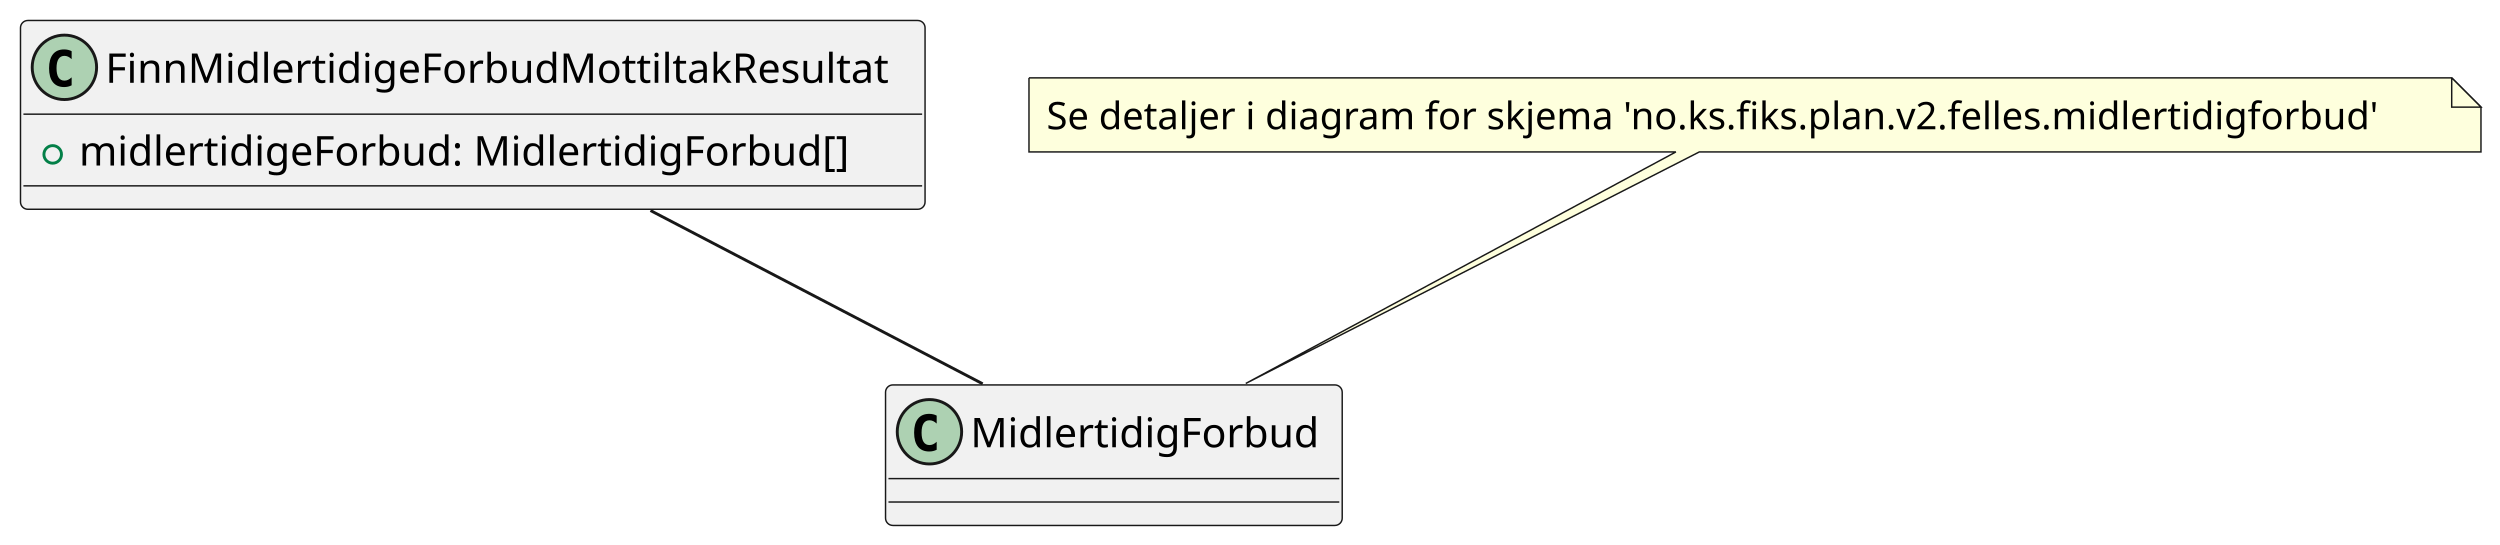
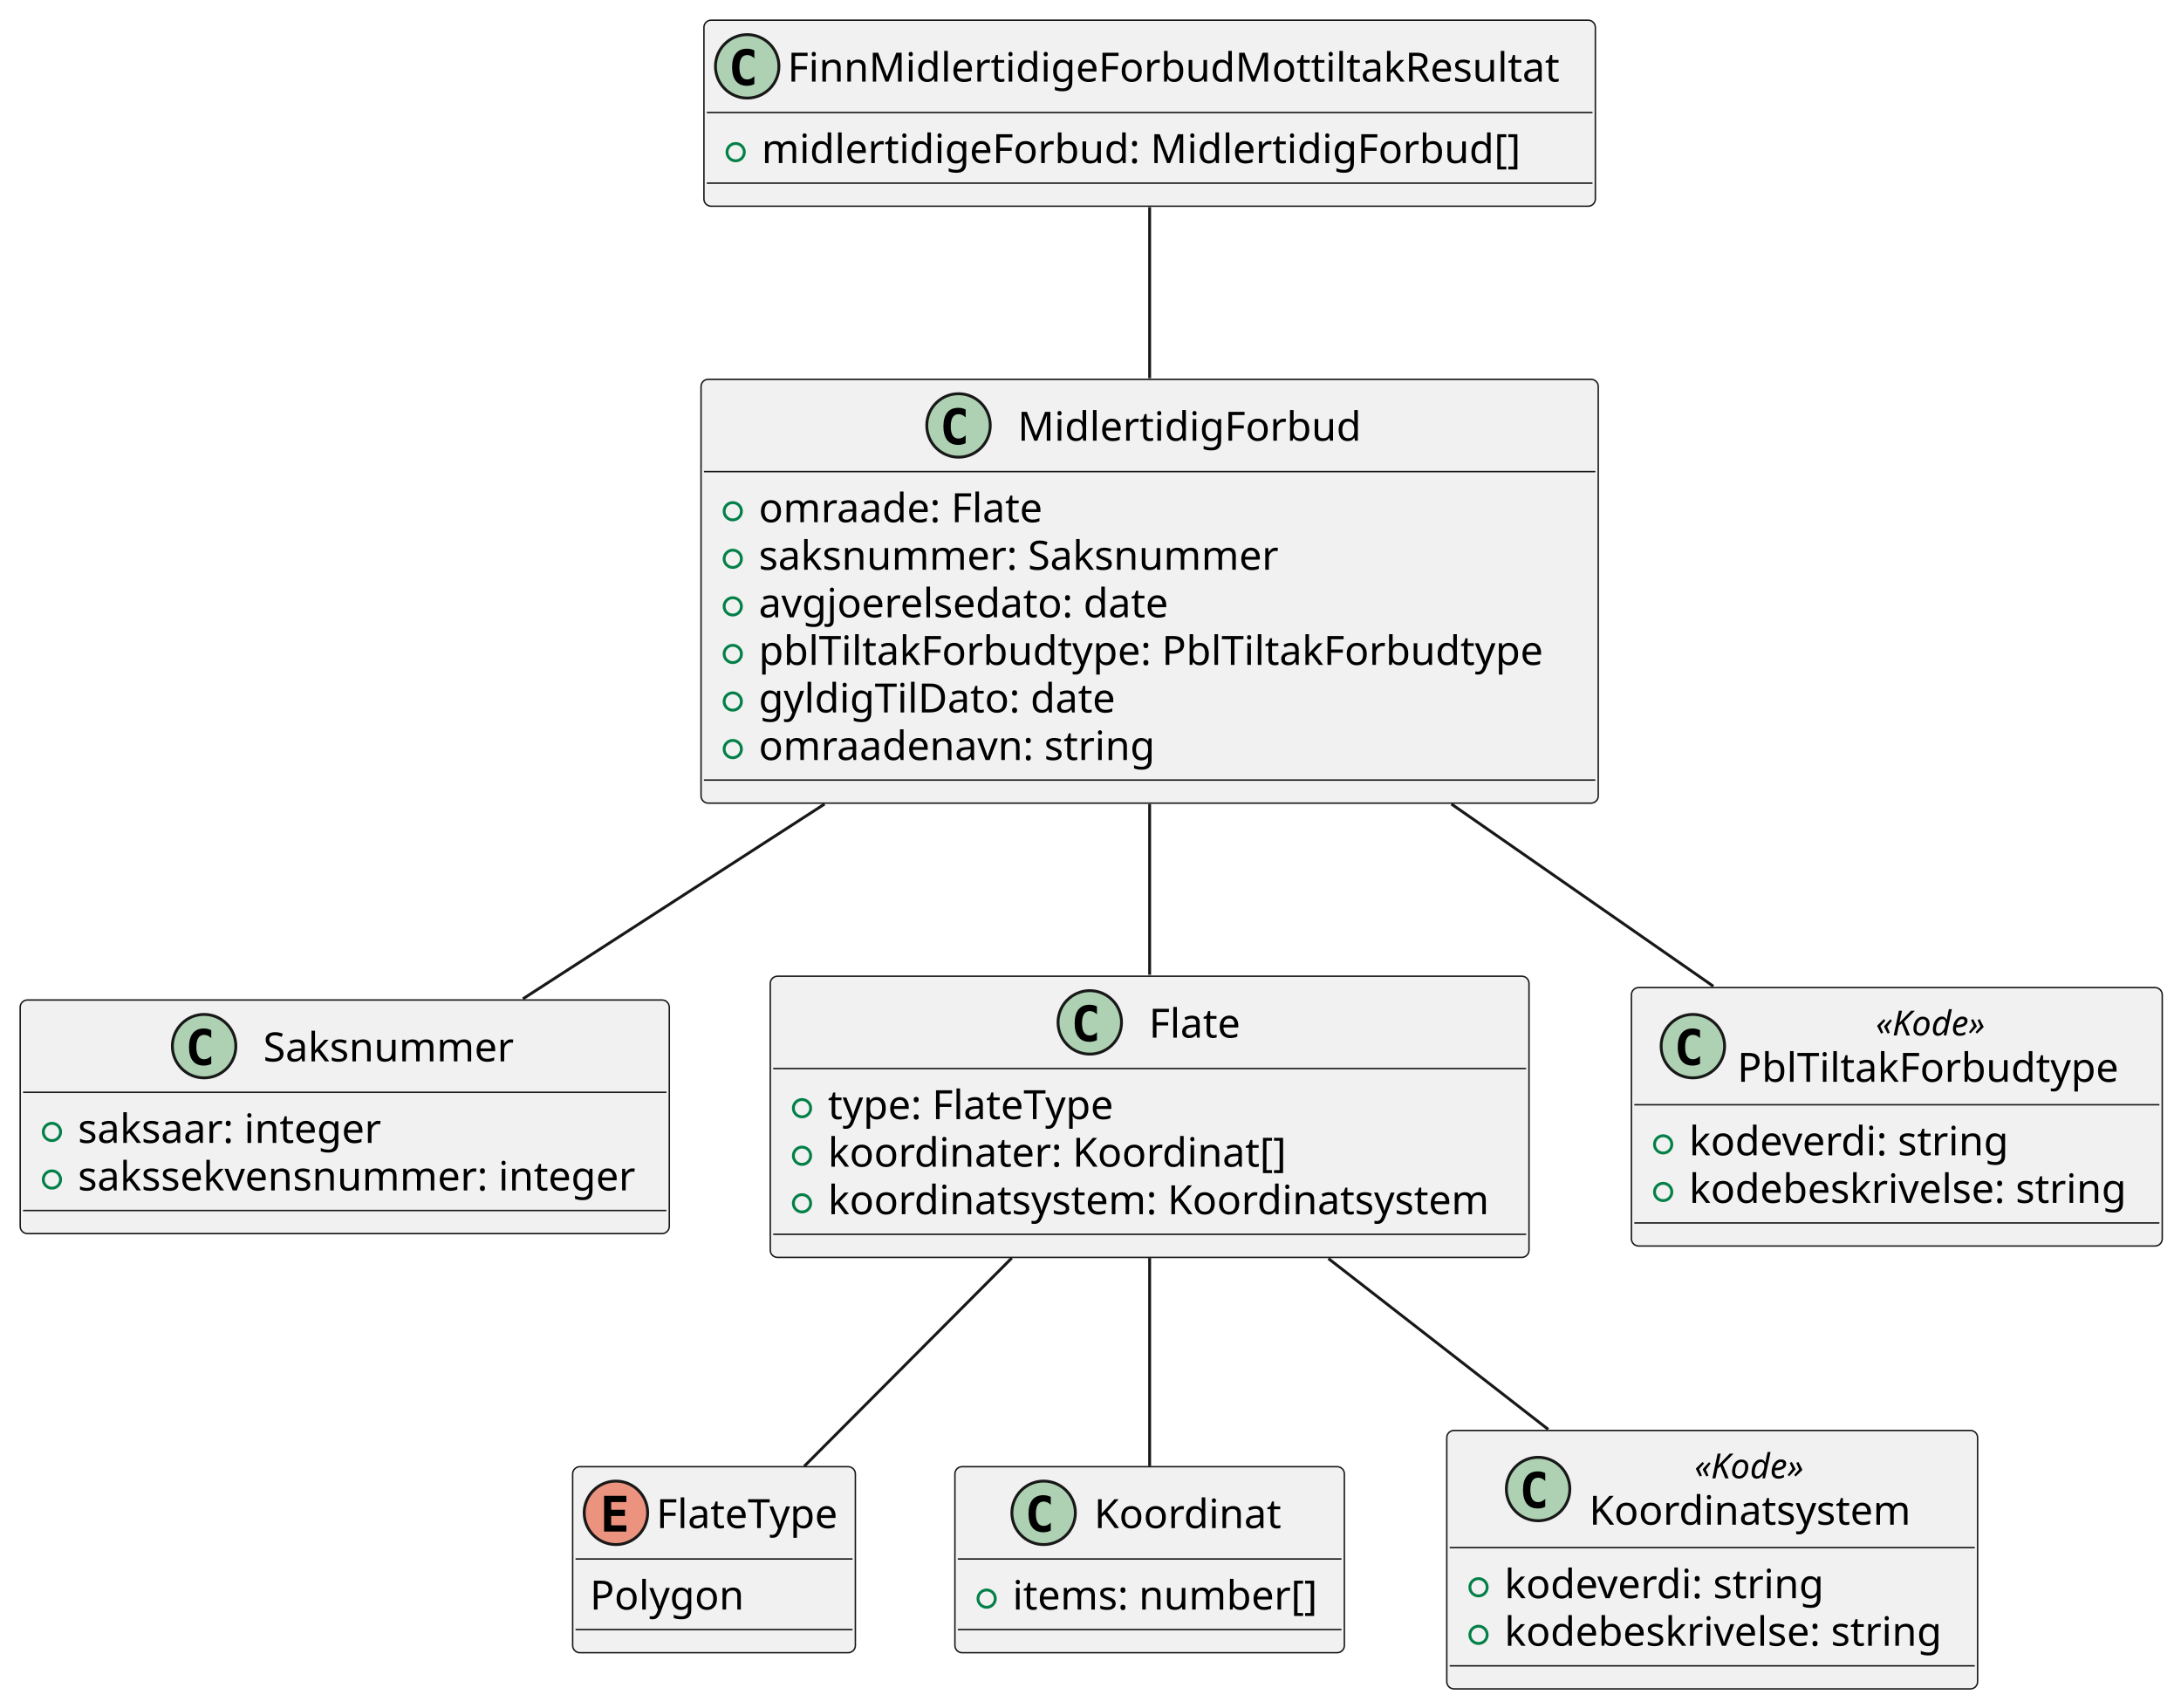
- <svg xmlns="http://www.w3.org/2000/svg" contentStyleType="text/css" height="186px" preserveAspectRatio="none" style="width:854px;height:186px;background:#FFFFFF;" version="1.1" viewBox="0 0 854 186" width="854px" zoomAndPan="magnify">
+ <svg xmlns="http://www.w3.org/2000/svg" contentStyleType="text/css" height="592px" preserveAspectRatio="none" style="width:756px;height:592px;background:#FFFFFF;" version="1.1" viewBox="0 0 756 592" width="756px" zoomAndPan="magnify">
  <defs />
  <g>
-     <g id="elem_FinnMidlertidigeForbudMottiltakResultat">
-       <rect codeLine="2" fill="#F1F1F1" height="64.488" id="FinnMidlertidigeForbudMottiltakResultat" rx="2.5" ry="2.5" style="stroke:#181818;stroke-width:0.5;" width="309" x="7" y="7" />
-       <ellipse cx="22" cy="23" fill="#ADD1B2" rx="11" ry="11" style="stroke:#181818;stroke-width:1.0;" />
-       <path d="M24.473,29.143 Q23.892,29.442 23.253,29.591 Q22.614,29.741 21.908,29.741 Q19.401,29.741 18.081,28.089 Q16.762,26.437 16.762,23.316 Q16.762,20.186 18.081,18.535 Q19.401,16.883 21.908,16.883 Q22.614,16.883 23.261,17.032 Q23.909,17.182 24.473,17.48 L24.473,20.203 Q23.842,19.622 23.249,19.352 Q22.655,19.082 22.024,19.082 Q20.68,19.082 19.995,20.149 Q19.31,21.216 19.31,23.316 Q19.31,25.408 19.995,26.474 Q20.68,27.541 22.024,27.541 Q22.655,27.541 23.249,27.271 Q23.842,27.002 24.473,26.42 Z " fill="#000000" />
-       <text fill="#000000" font-family="sans-serif" font-size="14" lengthAdjust="spacing" textLength="277" x="36" y="28.291">FinnMidlertidigeForbudMottiltakResultat</text>
-       <line style="stroke:#181818;stroke-width:0.5;" x1="8" x2="315" y1="39" y2="39" />
-       <ellipse cx="18" cy="52.744" fill="none" rx="3" ry="3" style="stroke:#038048;stroke-width:1.0;" />
-       <text fill="#000000" font-family="sans-serif" font-size="14" lengthAdjust="spacing" textLength="275" x="27" y="56.535">midlertidigeForbud: MidlertidigForbud[]</text>
-       <line style="stroke:#181818;stroke-width:0.5;" x1="8" x2="315" y1="63.488" y2="63.488" />
+     <g id="elem_Saksnummer">
+       <rect codeLine="2" fill="#F1F1F1" height="80.977" id="Saksnummer" rx="2.5" ry="2.5" style="stroke:#181818;stroke-width:0.5;" width="225" x="7" y="346.66" />
+       <ellipse cx="70.75" cy="362.66" fill="#ADD1B2" rx="11" ry="11" style="stroke:#181818;stroke-width:1.0;" />
+       <path d="M73.223,368.803 Q72.642,369.102 72.003,369.251 Q71.364,369.401 70.658,369.401 Q68.151,369.401 66.832,367.749 Q65.512,366.097 65.512,362.976 Q65.512,359.846 66.832,358.195 Q68.151,356.543 70.658,356.543 Q71.364,356.543 72.011,356.692 Q72.659,356.842 73.223,357.14 L73.223,359.863 Q72.592,359.282 71.999,359.012 Q71.405,358.743 70.774,358.743 Q69.43,358.743 68.745,359.809 Q68.06,360.876 68.06,362.976 Q68.06,365.068 68.745,366.134 Q69.43,367.201 70.774,367.201 Q71.405,367.201 71.999,366.931 Q72.592,366.661 73.223,366.08 Z " fill="#000000" />
+       <text fill="#000000" font-family="sans-serif" font-size="14" lengthAdjust="spacing" textLength="89" x="91.25" y="367.951">Saksnummer</text>
+       <line style="stroke:#181818;stroke-width:0.5;" x1="8" x2="231" y1="378.66" y2="378.66" />
+       <ellipse cx="18" cy="392.404" fill="none" rx="3" ry="3" style="stroke:#038048;stroke-width:1.0;" />
+       <text fill="#000000" font-family="sans-serif" font-size="14" lengthAdjust="spacing" textLength="109" x="27" y="396.195">saksaar: integer</text>
+       <ellipse cx="18" cy="408.892" fill="none" rx="3" ry="3" style="stroke:#038048;stroke-width:1.0;" />
+       <text fill="#000000" font-family="sans-serif" font-size="14" lengthAdjust="spacing" textLength="199" x="27" y="412.683">sakssekvensnummer: integer</text>
+       <line style="stroke:#181818;stroke-width:0.5;" x1="8" x2="231" y1="419.637" y2="419.637" />
+     </g>
+     <g id="elem_Flate">
+       <rect codeLine="1" fill="#F1F1F1" height="97.465" id="Flate" rx="2.5" ry="2.5" style="stroke:#181818;stroke-width:0.5;" width="263" x="267" y="338.42" />
+       <ellipse cx="377.75" cy="354.42" fill="#ADD1B2" rx="11" ry="11" style="stroke:#181818;stroke-width:1.0;" />
+       <path d="M380.223,360.563 Q379.642,360.862 379.003,361.011 Q378.364,361.161 377.658,361.161 Q375.151,361.161 373.832,359.509 Q372.512,357.857 372.512,354.736 Q372.512,351.606 373.832,349.955 Q375.151,348.303 377.658,348.303 Q378.364,348.303 379.011,348.452 Q379.659,348.602 380.223,348.901 L380.223,351.623 Q379.592,351.042 378.999,350.772 Q378.405,350.502 377.774,350.502 Q376.43,350.502 375.745,351.569 Q375.06,352.636 375.06,354.736 Q375.06,356.828 375.745,357.894 Q376.43,358.961 377.774,358.961 Q378.405,358.961 378.999,358.691 Q379.592,358.421 380.223,357.84 Z " fill="#000000" />
+       <text fill="#000000" font-family="sans-serif" font-size="14" lengthAdjust="spacing" textLength="33" x="398.25" y="359.711">Flate</text>
+       <line style="stroke:#181818;stroke-width:0.5;" x1="268" x2="529" y1="370.42" y2="370.42" />
+       <ellipse cx="278" cy="384.164" fill="none" rx="3" ry="3" style="stroke:#038048;stroke-width:1.0;" />
+       <text fill="#000000" font-family="sans-serif" font-size="14" lengthAdjust="spacing" textLength="103" x="287" y="387.955">type: FlateType</text>
+       <ellipse cx="278" cy="400.652" fill="none" rx="3" ry="3" style="stroke:#038048;stroke-width:1.0;" />
+       <text fill="#000000" font-family="sans-serif" font-size="14" lengthAdjust="spacing" textLength="167" x="287" y="404.443">koordinater: Koordinat[]</text>
+       <ellipse cx="278" cy="417.141" fill="none" rx="3" ry="3" style="stroke:#038048;stroke-width:1.0;" />
+       <text fill="#000000" font-family="sans-serif" font-size="14" lengthAdjust="spacing" textLength="237" x="287" y="420.932">koordinatsystem: Koordinatsystem</text>
+       <line style="stroke:#181818;stroke-width:0.5;" x1="268" x2="529" y1="427.885" y2="427.885" />
+     </g>
+     <g id="elem_FlateType">
+       <rect codeLine="11" fill="#F1F1F1" height="64.488" id="FlateType" rx="2.5" ry="2.5" style="stroke:#181818;stroke-width:0.5;" width="98" x="198.5" y="508.44" />
+       <ellipse cx="213.5" cy="524.44" fill="#EB937F" rx="11" ry="11" style="stroke:#181818;stroke-width:1.0;" />
+       <path d="M217.114,530.94 L209.394,530.94 L209.394,518.547 L217.114,518.547 L217.114,520.705 L211.843,520.705 L211.843,523.378 L216.616,523.378 L216.616,525.536 L211.843,525.536 L211.843,528.782 L217.114,528.782 Z " fill="#000000" />
+       <text fill="#000000" font-family="sans-serif" font-size="14" lengthAdjust="spacing" textLength="66" x="227.5" y="529.731">FlateType</text>
+       <line style="stroke:#181818;stroke-width:0.5;" x1="199.5" x2="295.5" y1="540.44" y2="540.44" />
+       <text fill="#000000" font-family="sans-serif" font-size="14" lengthAdjust="spacing" textLength="55" x="204.5" y="557.975">Polygon</text>
+       <line style="stroke:#181818;stroke-width:0.5;" x1="199.5" x2="295.5" y1="564.928" y2="564.928" />
+     </g>
+     <g id="elem_Koordinat">
+       <rect codeLine="15" fill="#F1F1F1" height="64.488" id="Koordinat" rx="2.5" ry="2.5" style="stroke:#181818;stroke-width:0.5;" width="135" x="331" y="508.44" />
+       <ellipse cx="361.75" cy="524.44" fill="#ADD1B2" rx="11" ry="11" style="stroke:#181818;stroke-width:1.0;" />
+       <path d="M364.223,530.583 Q363.642,530.882 363.003,531.031 Q362.364,531.181 361.658,531.181 Q359.151,531.181 357.832,529.529 Q356.512,527.877 356.512,524.756 Q356.512,521.626 357.832,519.975 Q359.151,518.323 361.658,518.323 Q362.364,518.323 363.011,518.472 Q363.659,518.622 364.223,518.92 L364.223,521.643 Q363.592,521.062 362.999,520.792 Q362.405,520.523 361.774,520.523 Q360.43,520.523 359.745,521.589 Q359.06,522.656 359.06,524.756 Q359.06,526.848 359.745,527.914 Q360.43,528.981 361.774,528.981 Q362.405,528.981 362.999,528.711 Q363.592,528.442 364.223,527.86 Z " fill="#000000" />
+       <text fill="#000000" font-family="sans-serif" font-size="14" lengthAdjust="spacing" textLength="68" x="379.25" y="529.731">Koordinat</text>
+       <line style="stroke:#181818;stroke-width:0.5;" x1="332" x2="465" y1="540.44" y2="540.44" />
+       <ellipse cx="342" cy="554.184" fill="none" rx="3" ry="3" style="stroke:#038048;stroke-width:1.0;" />
+       <text fill="#000000" font-family="sans-serif" font-size="14" lengthAdjust="spacing" textLength="109" x="351" y="557.975">items: number[]</text>
+       <line style="stroke:#181818;stroke-width:0.5;" x1="332" x2="465" y1="564.928" y2="564.928" />
+     </g>
+     <g id="elem_Koordinatsystem">
+       <rect codeLine="19" fill="#F1F1F1" height="89.598" id="Koordinatsystem" rx="2.5" ry="2.5" style="stroke:#181818;stroke-width:0.5;" width="184" x="501.5" y="495.88" />
+       <ellipse cx="533.15" cy="516.191" fill="#ADD1B2" rx="11" ry="11" style="stroke:#181818;stroke-width:1.0;" />
+       <path d="M535.623,522.334 Q535.042,522.632 534.403,522.782 Q533.764,522.931 533.058,522.931 Q530.551,522.931 529.231,521.279 Q527.912,519.628 527.912,516.506 Q527.912,513.377 529.231,511.725 Q530.551,510.073 533.058,510.073 Q533.764,510.073 534.411,510.223 Q535.059,510.372 535.623,510.671 L535.623,513.394 Q534.992,512.813 534.399,512.543 Q533.805,512.273 533.174,512.273 Q531.83,512.273 531.145,513.34 Q530.46,514.406 530.46,516.506 Q530.46,518.598 531.145,519.665 Q531.83,520.732 533.174,520.732 Q533.805,520.732 534.399,520.462 Q534.992,520.192 535.623,519.611 Z " fill="#000000" />
+       <text fill="#000000" font-family="sans-serif" font-size="12" font-style="italic" lengthAdjust="spacing" textLength="42" x="587.35" y="512.482">«Kode»</text>
+       <text fill="#000000" font-family="sans-serif" font-size="14" lengthAdjust="spacing" textLength="115" x="550.85" y="528.548">Koordinatsystem</text>
+       <line style="stroke:#181818;stroke-width:0.5;" x1="502.5" x2="684.5" y1="536.501" y2="536.501" />
+       <ellipse cx="512.5" cy="550.245" fill="none" rx="3" ry="3" style="stroke:#038048;stroke-width:1.0;" />
+       <text fill="#000000" font-family="sans-serif" font-size="14" lengthAdjust="spacing" textLength="116" x="521.5" y="554.036">kodeverdi: string</text>
+       <ellipse cx="512.5" cy="566.734" fill="none" rx="3" ry="3" style="stroke:#038048;stroke-width:1.0;" />
+       <text fill="#000000" font-family="sans-serif" font-size="14" lengthAdjust="spacing" textLength="158" x="521.5" y="570.524">kodebeskrivelse: string</text>
+       <line style="stroke:#181818;stroke-width:0.5;" x1="502.5" x2="684.5" y1="577.478" y2="577.478" />
    </g>
    <g id="elem_MidlertidigForbud">
-       <rect fill="#F1F1F1" height="48" id="MidlertidigForbud" rx="2.5" ry="2.5" style="stroke:#181818;stroke-width:0.5;" width="156" x="302.5" y="131.49" />
-       <ellipse cx="317.5" cy="147.49" fill="#ADD1B2" rx="11" ry="11" style="stroke:#181818;stroke-width:1.0;" />
-       <path d="M319.973,153.633 Q319.392,153.932 318.753,154.081 Q318.114,154.231 317.408,154.231 Q314.901,154.231 313.582,152.579 Q312.262,150.927 312.262,147.806 Q312.262,144.677 313.582,143.025 Q314.901,141.373 317.408,141.373 Q318.114,141.373 318.761,141.522 Q319.409,141.672 319.973,141.97 L319.973,144.693 Q319.342,144.112 318.749,143.842 Q318.155,143.572 317.524,143.572 Q316.18,143.572 315.495,144.639 Q314.81,145.706 314.81,147.806 Q314.81,149.898 315.495,150.964 Q316.18,152.031 317.524,152.031 Q318.155,152.031 318.749,151.761 Q319.342,151.492 319.973,150.91 Z " fill="#000000" />
-       <text fill="#000000" font-family="sans-serif" font-size="14" lengthAdjust="spacing" textLength="124" x="331.5" y="152.781">MidlertidigForbud</text>
-       <line style="stroke:#181818;stroke-width:0.5;" x1="303.5" x2="457.5" y1="163.49" y2="163.49" />
-       <line style="stroke:#181818;stroke-width:0.5;" x1="303.5" x2="457.5" y1="171.49" y2="171.49" />
+       <rect codeLine="4" fill="#F1F1F1" height="146.93" id="MidlertidigForbud" rx="2.5" ry="2.5" style="stroke:#181818;stroke-width:0.5;" width="311" x="243" y="131.49" />
+       <ellipse cx="332.25" cy="147.49" fill="#ADD1B2" rx="11" ry="11" style="stroke:#181818;stroke-width:1.0;" />
+       <path d="M334.723,153.633 Q334.142,153.932 333.503,154.081 Q332.864,154.231 332.158,154.231 Q329.651,154.231 328.332,152.579 Q327.012,150.927 327.012,147.806 Q327.012,144.677 328.332,143.025 Q329.651,141.373 332.158,141.373 Q332.864,141.373 333.511,141.522 Q334.159,141.672 334.723,141.97 L334.723,144.693 Q334.092,144.112 333.499,143.842 Q332.905,143.572 332.274,143.572 Q330.93,143.572 330.245,144.639 Q329.56,145.706 329.56,147.806 Q329.56,149.898 330.245,150.964 Q330.93,152.031 332.274,152.031 Q332.905,152.031 333.499,151.761 Q334.092,151.492 334.723,150.91 Z " fill="#000000" />
+       <text fill="#000000" font-family="sans-serif" font-size="14" lengthAdjust="spacing" textLength="124" x="352.75" y="152.781">MidlertidigForbud</text>
+       <line style="stroke:#181818;stroke-width:0.5;" x1="244" x2="553" y1="163.49" y2="163.49" />
+       <ellipse cx="254" cy="177.234" fill="none" rx="3" ry="3" style="stroke:#038048;stroke-width:1.0;" />
+       <text fill="#000000" font-family="sans-serif" font-size="14" lengthAdjust="spacing" textLength="102" x="263" y="181.025">omraade: Flate</text>
+       <ellipse cx="254" cy="193.722" fill="none" rx="3" ry="3" style="stroke:#038048;stroke-width:1.0;" />
+       <text fill="#000000" font-family="sans-serif" font-size="14" lengthAdjust="spacing" textLength="185" x="263" y="197.513">saksnummer: Saksnummer</text>
+       <ellipse cx="254" cy="210.211" fill="none" rx="3" ry="3" style="stroke:#038048;stroke-width:1.0;" />
+       <text fill="#000000" font-family="sans-serif" font-size="14" lengthAdjust="spacing" textLength="147" x="263" y="214.002">avgjoerelsedato: date</text>
+       <ellipse cx="254" cy="226.699" fill="none" rx="3" ry="3" style="stroke:#038048;stroke-width:1.0;" />
+       <text fill="#000000" font-family="sans-serif" font-size="14" lengthAdjust="spacing" textLength="285" x="263" y="230.49">pblTiltakForbudtype: PblTiltakForbudtype</text>
+       <ellipse cx="254" cy="243.187" fill="none" rx="3" ry="3" style="stroke:#038048;stroke-width:1.0;" />
+       <text fill="#000000" font-family="sans-serif" font-size="14" lengthAdjust="spacing" textLength="129" x="263" y="246.978">gyldigTilDato: date</text>
+       <ellipse cx="254" cy="259.675" fill="none" rx="3" ry="3" style="stroke:#038048;stroke-width:1.0;" />
+       <text fill="#000000" font-family="sans-serif" font-size="14" lengthAdjust="spacing" textLength="142" x="263" y="263.467">omraadenavn: string</text>
+       <line style="stroke:#181818;stroke-width:0.5;" x1="244" x2="553" y1="270.42" y2="270.42" />
    </g>
-     <g id="elem_GMN5">
-       <path d="M351.5,26.59 L351.5,51.901 A0,0 0 0 0 351.5,51.901 L572.48,51.901 L425.55,130.99 L580.48,51.901 L847.5,51.901 A0,0 0 0 0 847.5,51.901 L847.5,36.59 L837.5,26.59 L351.5,26.59 A0,0 0 0 0 351.5,26.59 " fill="#FEFFDD" style="stroke:#181818;stroke-width:0.5;" />
-       <path d="M837.5,26.59 L837.5,36.59 L847.5,36.59 L837.5,26.59 " fill="#FEFFDD" style="stroke:#181818;stroke-width:0.5;" />
-       <text fill="#000000" font-family="sans-serif" font-size="13" lengthAdjust="spacing" textLength="475" x="357.5" y="44.158">Se detaljer i diagram for skjema 'no.ks.fiks.plan.v2.felles.midlertidigforbud'</text>
+     <g id="elem_PblTiltakForbudtype">
+       <rect codeLine="17" fill="#F1F1F1" height="89.598" id="PblTiltakForbudtype" rx="2.5" ry="2.5" style="stroke:#181818;stroke-width:0.5;" width="184" x="565.5" y="342.35" />
+       <ellipse cx="586.8" cy="362.661" fill="#ADD1B2" rx="11" ry="11" style="stroke:#181818;stroke-width:1.0;" />
+       <path d="M589.273,368.804 Q588.692,369.102 588.053,369.252 Q587.414,369.401 586.708,369.401 Q584.201,369.401 582.881,367.749 Q581.562,366.098 581.562,362.976 Q581.562,359.847 582.881,358.195 Q584.201,356.543 586.708,356.543 Q587.414,356.543 588.061,356.693 Q588.709,356.842 589.273,357.141 L589.273,359.864 Q588.642,359.283 588.049,359.013 Q587.455,358.743 586.824,358.743 Q585.48,358.743 584.795,359.81 Q584.11,360.876 584.11,362.976 Q584.11,365.068 584.795,366.135 Q585.48,367.202 586.824,367.202 Q587.455,367.202 588.049,366.932 Q588.642,366.662 589.273,366.081 Z " fill="#000000" />
+       <text fill="#000000" font-family="sans-serif" font-size="12" font-style="italic" lengthAdjust="spacing" textLength="42" x="650.2" y="358.952">«Kode»</text>
+       <text fill="#000000" font-family="sans-serif" font-size="14" lengthAdjust="spacing" textLength="138" x="602.2" y="375.018">PblTiltakForbudtype</text>
+       <line style="stroke:#181818;stroke-width:0.5;" x1="566.5" x2="748.5" y1="382.971" y2="382.971" />
+       <ellipse cx="576.5" cy="396.715" fill="none" rx="3" ry="3" style="stroke:#038048;stroke-width:1.0;" />
+       <text fill="#000000" font-family="sans-serif" font-size="14" lengthAdjust="spacing" textLength="116" x="585.5" y="400.506">kodeverdi: string</text>
+       <ellipse cx="576.5" cy="413.204" fill="none" rx="3" ry="3" style="stroke:#038048;stroke-width:1.0;" />
+       <text fill="#000000" font-family="sans-serif" font-size="14" lengthAdjust="spacing" textLength="158" x="585.5" y="416.995">kodebeskrivelse: string</text>
+       <line style="stroke:#181818;stroke-width:0.5;" x1="566.5" x2="748.5" y1="423.948" y2="423.948" />
+     </g>
+     <g id="elem_FinnMidlertidigeForbudMottiltakResultat">
+       <rect codeLine="3" fill="#F1F1F1" height="64.488" id="FinnMidlertidigeForbudMottiltakResultat" rx="2.5" ry="2.5" style="stroke:#181818;stroke-width:0.5;" width="309" x="244" y="7" />
+       <ellipse cx="259" cy="23" fill="#ADD1B2" rx="11" ry="11" style="stroke:#181818;stroke-width:1.0;" />
+       <path d="M261.473,29.143 Q260.892,29.442 260.253,29.591 Q259.614,29.741 258.908,29.741 Q256.401,29.741 255.082,28.089 Q253.762,26.437 253.762,23.316 Q253.762,20.186 255.082,18.535 Q256.401,16.883 258.908,16.883 Q259.614,16.883 260.261,17.032 Q260.909,17.182 261.473,17.48 L261.473,20.203 Q260.842,19.622 260.249,19.352 Q259.655,19.082 259.024,19.082 Q257.68,19.082 256.995,20.149 Q256.31,21.216 256.31,23.316 Q256.31,25.408 256.995,26.474 Q257.68,27.541 259.024,27.541 Q259.655,27.541 260.249,27.271 Q260.842,27.002 261.473,26.42 Z " fill="#000000" />
+       <text fill="#000000" font-family="sans-serif" font-size="14" lengthAdjust="spacing" textLength="277" x="273" y="28.291">FinnMidlertidigeForbudMottiltakResultat</text>
+       <line style="stroke:#181818;stroke-width:0.5;" x1="245" x2="552" y1="39" y2="39" />
+       <ellipse cx="255" cy="52.744" fill="none" rx="3" ry="3" style="stroke:#038048;stroke-width:1.0;" />
+       <text fill="#000000" font-family="sans-serif" font-size="14" lengthAdjust="spacing" textLength="275" x="264" y="56.535">midlertidigeForbud: MidlertidigForbud[]</text>
+       <line style="stroke:#181818;stroke-width:0.5;" x1="245" x2="552" y1="63.488" y2="63.488" />
+     </g>
+     <g id="link_Flate_FlateType">
+       <path codeLine="7" d="M350.72,436.1 C327.22,459.68 299.56,487.44 278.79,508.28 " fill="none" id="Flate-FlateType" style="stroke:#181818;stroke-width:1.0;" />
+     </g>
+     <g id="link_Flate_Koordinat">
+       <path codeLine="8" d="M398.5,436.1 C398.5,459.68 398.5,487.44 398.5,508.28 " fill="none" id="Flate-Koordinat" style="stroke:#181818;stroke-width:1.0;" />
+     </g>
+     <g id="link_Flate_Koordinatsystem">
+       <path codeLine="9" d="M460.47,436.3 C484.89,455.28 512.76,476.94 536.66,495.51 " fill="none" id="Flate-Koordinatsystem" style="stroke:#181818;stroke-width:1.0;" />
+     </g>
+     <g id="link_MidlertidigForbud_Flate">
+       <path codeLine="13" d="M398.5,278.73 C398.5,298.65 398.5,319.75 398.5,337.93 " fill="none" id="MidlertidigForbud-Flate" style="stroke:#181818;stroke-width:1.0;" />
+     </g>
+     <g id="link_MidlertidigForbud_Saksnummer">
+       <path codeLine="14" d="M285.82,278.73 C250.13,301.78 212.01,326.4 181.27,346.25 " fill="none" id="MidlertidigForbud-Saksnummer" style="stroke:#181818;stroke-width:1.0;" />
+     </g>
+     <g id="link_MidlertidigForbud_PblTiltakForbudtype">
+       <path codeLine="15" d="M503.1,278.73 C533.85,300.12 566.54,322.86 593.89,341.89 " fill="none" id="MidlertidigForbud-PblTiltakForbudtype" style="stroke:#181818;stroke-width:1.0;" />
    </g>
    <g id="link_FinnMidlertidigeForbudMottiltakResultat_MidlertidigForbud">
-       <path codeLine="6" d="M222.21,71.92 C258.16,90.67 302.93,114.03 335.68,131.11 " fill="none" id="FinnMidlertidigeForbudMottiltakResultat-MidlertidigForbud" style="stroke:#181818;stroke-width:1.0;" />
+       <path codeLine="7" d="M398.5,71.81 C398.5,88.72 398.5,110.3 398.5,131.1 " fill="none" id="FinnMidlertidigeForbudMottiltakResultat-MidlertidigForbud" style="stroke:#181818;stroke-width:1.0;" />
    </g>
  </g>
</svg>
